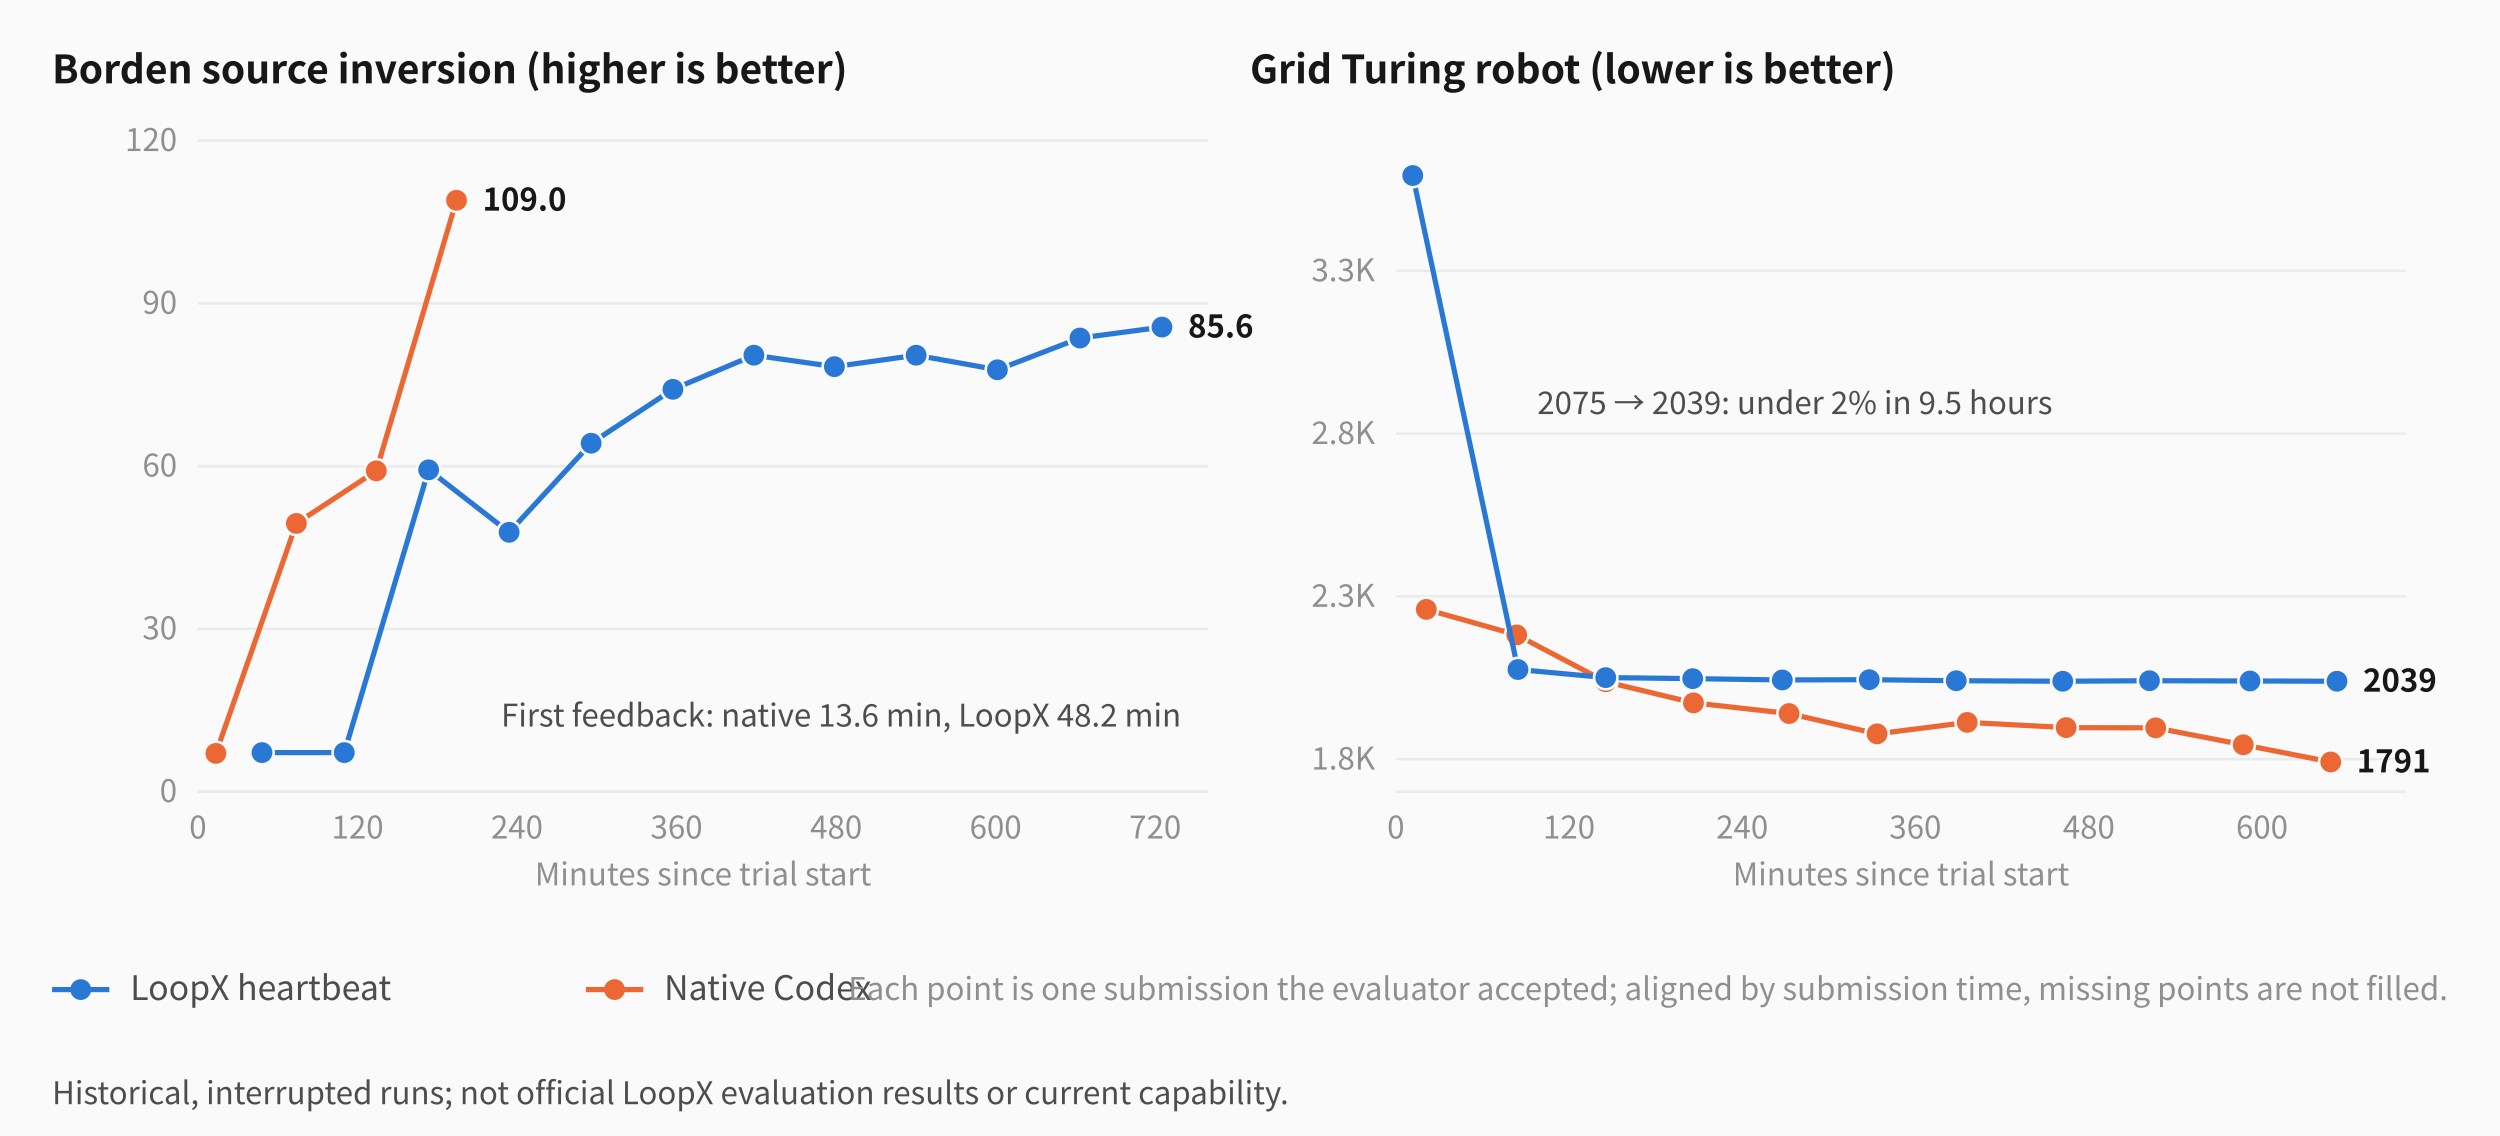
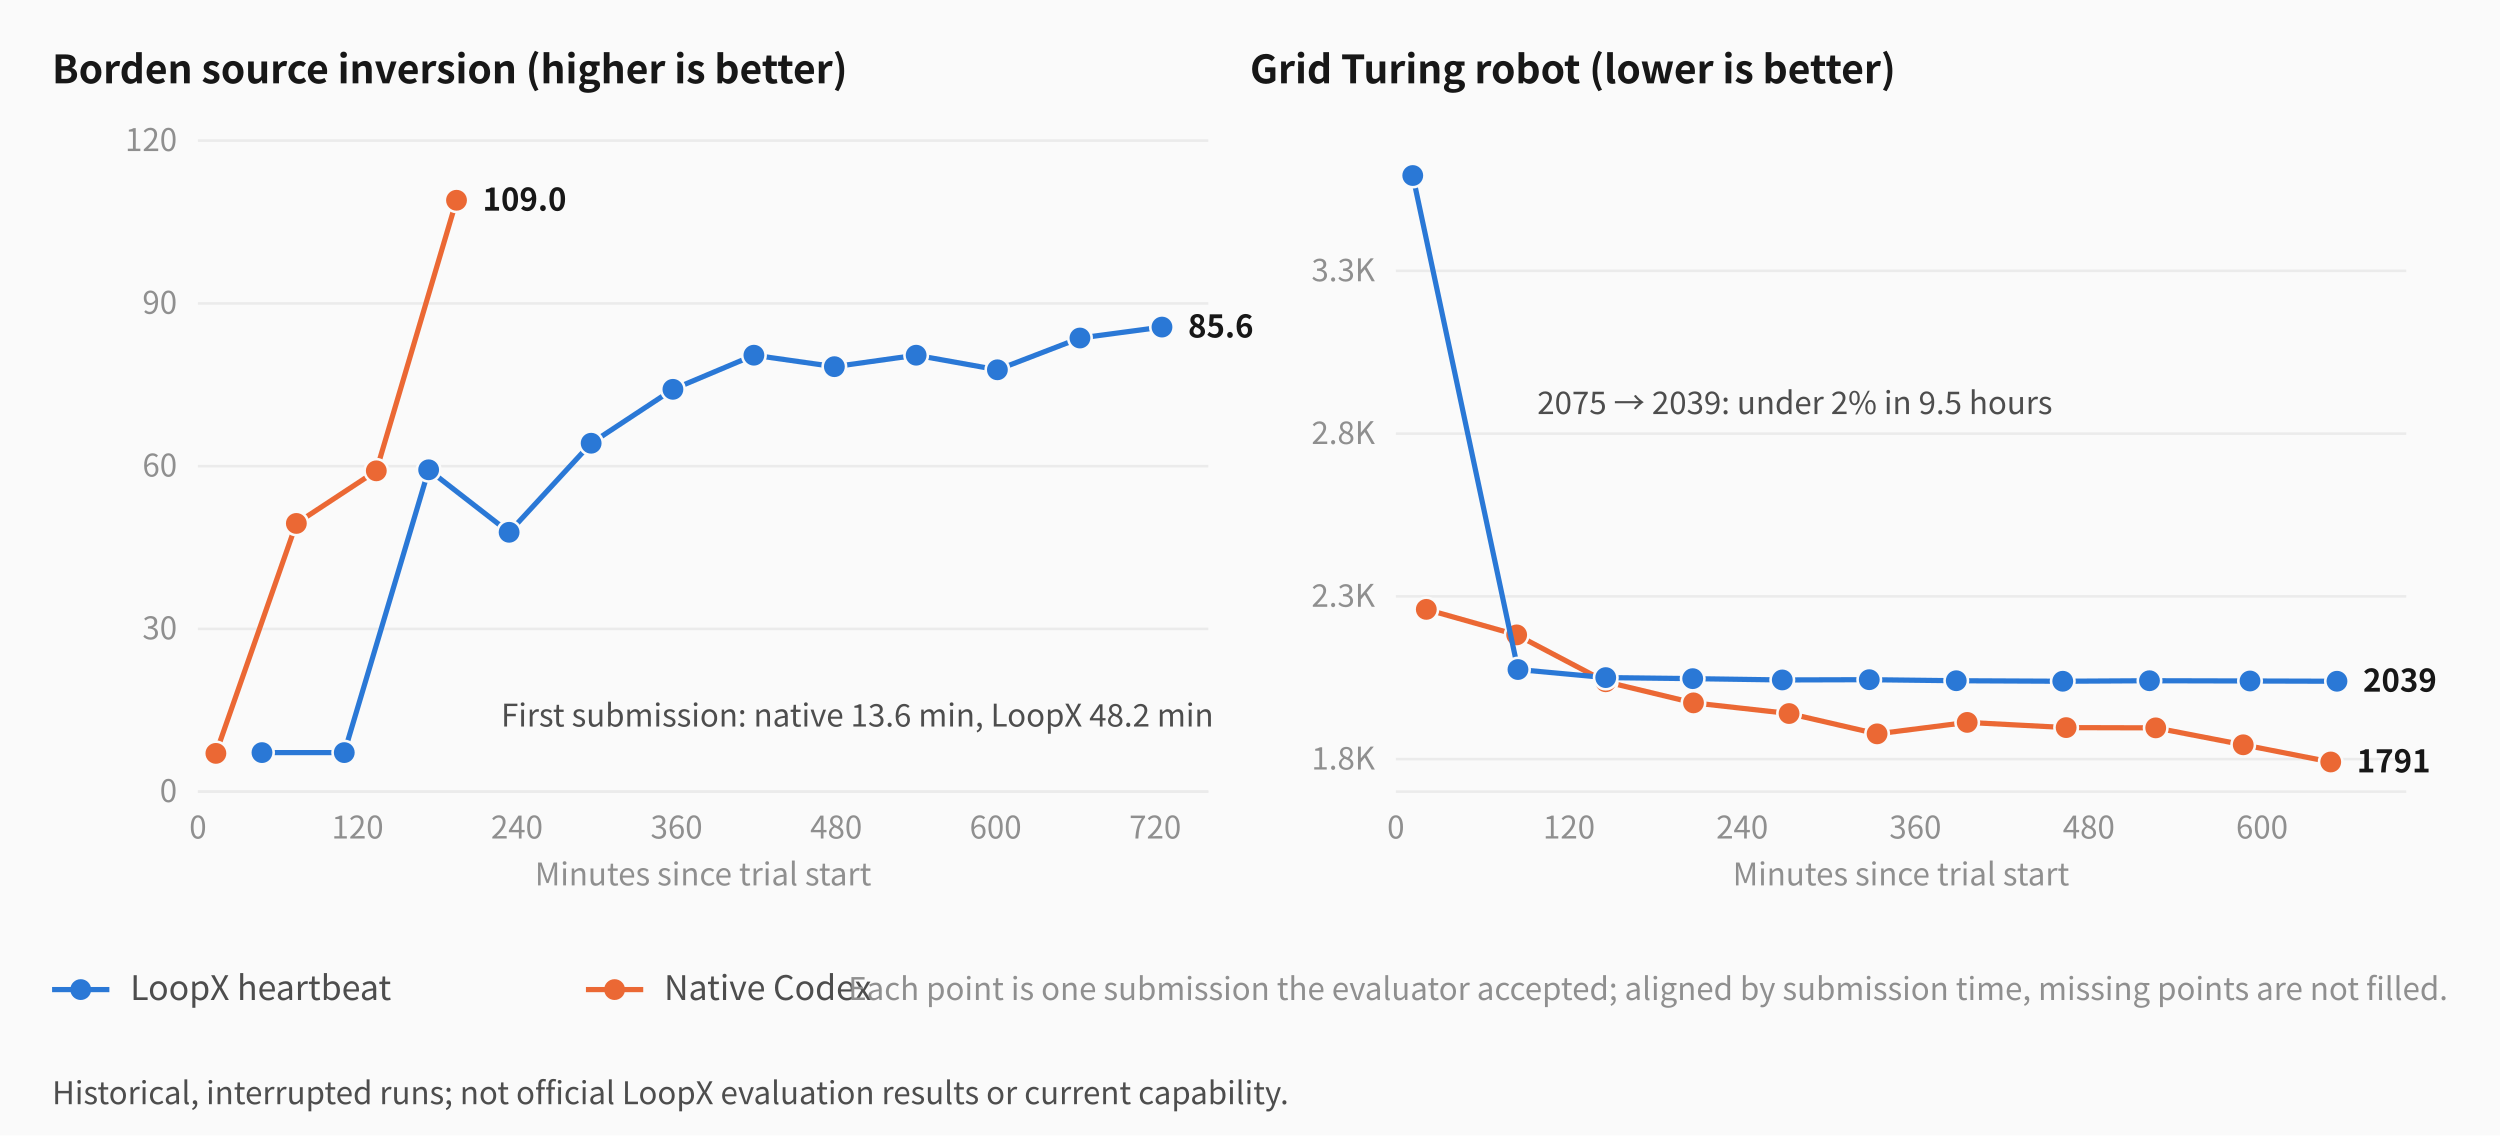
<svg xmlns="http://www.w3.org/2000/svg" viewBox="0 0 960 436" width="960" height="436" role="img" aria-labelledby="t d" font-family="Geist,-apple-system,BlinkMacSystemFont,&quot;Segoe UI&quot;,&quot;PingFang SC&quot;,&quot;Noto Sans CJK SC&quot;,sans-serif">
  <rect width="960" height="436" fill="#fafafa" />
  <text x="20" y="32" fill="#171717" font-size="15" font-weight="600">Borden source inversion (higher is better)</text>
  <line x1="76" x2="464" y1="304.0" y2="304.0" stroke="#ebebeb" stroke-width="1" />
  <text x="68" y="308.0" fill="#8f8f8f" font-size="12" text-anchor="end">0</text>
  <line x1="76" x2="464" y1="241.5" y2="241.5" stroke="#ebebeb" stroke-width="1" />
  <text x="68" y="245.5" fill="#8f8f8f" font-size="12" text-anchor="end">30</text>
  <line x1="76" x2="464" y1="179.0" y2="179.0" stroke="#ebebeb" stroke-width="1" />
  <text x="68" y="183.0" fill="#8f8f8f" font-size="12" text-anchor="end">60</text>
  <line x1="76" x2="464" y1="116.5" y2="116.5" stroke="#ebebeb" stroke-width="1" />
  <text x="68" y="120.5" fill="#8f8f8f" font-size="12" text-anchor="end">90</text>
  <line x1="76" x2="464" y1="54.0" y2="54.0" stroke="#ebebeb" stroke-width="1" />
  <text x="68" y="58.0" fill="#8f8f8f" font-size="12" text-anchor="end">120</text>
  <text x="76.0" y="322" fill="#8f8f8f" font-size="12" text-anchor="middle">0</text>
  <text x="137.3" y="322" fill="#8f8f8f" font-size="12" text-anchor="middle">120</text>
  <text x="198.5" y="322" fill="#8f8f8f" font-size="12" text-anchor="middle">240</text>
  <text x="259.8" y="322" fill="#8f8f8f" font-size="12" text-anchor="middle">360</text>
  <text x="321.1" y="322" fill="#8f8f8f" font-size="12" text-anchor="middle">480</text>
  <text x="382.3" y="322" fill="#8f8f8f" font-size="12" text-anchor="middle">600</text>
  <text x="443.6" y="322" fill="#8f8f8f" font-size="12" text-anchor="middle">720</text>
  <line x1="76" x2="464" y1="304" y2="304" stroke="#ebebeb" stroke-width="1" />
  <path d="M82.9,289.3 L113.8,201.0 L144.5,180.8 L175.3,76.9" fill="none" stroke="#eb6834" stroke-width="2" stroke-linejoin="round" stroke-linecap="round" />
  <circle cx="82.9" cy="289.3" r="5" fill="#fafafa" />
  <circle cx="82.9" cy="289.3" r="4" fill="#eb6834" />
  <circle cx="113.8" cy="201.0" r="5" fill="#fafafa" />
  <circle cx="113.8" cy="201.0" r="4" fill="#eb6834" />
  <circle cx="144.5" cy="180.8" r="5" fill="#fafafa" />
  <circle cx="144.5" cy="180.8" r="4" fill="#eb6834" />
  <circle cx="175.3" cy="76.9" r="5" fill="#fafafa" />
  <circle cx="175.3" cy="76.9" r="4" fill="#eb6834" />
  <text x="185.3" y="80.9" fill="#171717" font-size="12" font-weight="600">109.0</text>
  <path d="M100.6,289.0 L132.2,289.0 L164.6,180.4 L195.5,204.4 L227.0,170.2 L258.4,149.5 L289.5,136.4 L320.4,140.8 L351.8,136.4 L383.0,142.0 L414.7,129.8 L446.2,125.6" fill="none" stroke="#2a78d6" stroke-width="2" stroke-linejoin="round" stroke-linecap="round" />
  <circle cx="100.6" cy="289.0" r="5" fill="#fafafa" />
  <circle cx="100.6" cy="289.0" r="4" fill="#2a78d6" />
  <circle cx="132.2" cy="289.0" r="5" fill="#fafafa" />
  <circle cx="132.2" cy="289.0" r="4" fill="#2a78d6" />
  <circle cx="164.6" cy="180.4" r="5" fill="#fafafa" />
  <circle cx="164.6" cy="180.4" r="4" fill="#2a78d6" />
  <circle cx="195.5" cy="204.4" r="5" fill="#fafafa" />
  <circle cx="195.5" cy="204.4" r="4" fill="#2a78d6" />
  <circle cx="227.0" cy="170.2" r="5" fill="#fafafa" />
  <circle cx="227.0" cy="170.2" r="4" fill="#2a78d6" />
  <circle cx="258.4" cy="149.5" r="5" fill="#fafafa" />
  <circle cx="258.4" cy="149.5" r="4" fill="#2a78d6" />
  <circle cx="289.5" cy="136.4" r="5" fill="#fafafa" />
  <circle cx="289.5" cy="136.4" r="4" fill="#2a78d6" />
  <circle cx="320.4" cy="140.8" r="5" fill="#fafafa" />
  <circle cx="320.4" cy="140.8" r="4" fill="#2a78d6" />
  <circle cx="351.8" cy="136.4" r="5" fill="#fafafa" />
  <circle cx="351.8" cy="136.4" r="4" fill="#2a78d6" />
  <circle cx="383.0" cy="142.0" r="5" fill="#fafafa" />
  <circle cx="383.0" cy="142.0" r="4" fill="#2a78d6" />
  <circle cx="414.7" cy="129.8" r="5" fill="#fafafa" />
  <circle cx="414.7" cy="129.8" r="4" fill="#2a78d6" />
  <circle cx="446.2" cy="125.6" r="5" fill="#fafafa" />
  <circle cx="446.2" cy="125.6" r="4" fill="#2a78d6" />
  <text x="456.2" y="129.6" fill="#171717" font-size="12" font-weight="600">85.6</text>
  <text x="270.0" y="340" fill="#8f8f8f" font-size="12" text-anchor="middle">Minutes since trial start</text>
-   <text x="192.4" y="279.0" fill="#4d4d4d" font-size="12">First feedback: native 13.6 min, LoopX 48.2 min</text>
+   <text x="192.4" y="279.0" fill="#4d4d4d" font-size="12">First submission: native 13.6 min, LoopX 48.2 min</text>
  <text x="480" y="32" fill="#171717" font-size="15" font-weight="600">Grid Turing robot (lower is better)</text>
  <line x1="536" x2="924" y1="291.5" y2="291.5" stroke="#ebebeb" stroke-width="1" />
  <text x="528" y="295.5" fill="#8f8f8f" font-size="12" text-anchor="end">1.8K</text>
  <line x1="536" x2="924" y1="229.0" y2="229.0" stroke="#ebebeb" stroke-width="1" />
  <text x="528" y="233.0" fill="#8f8f8f" font-size="12" text-anchor="end">2.3K</text>
  <line x1="536" x2="924" y1="166.5" y2="166.5" stroke="#ebebeb" stroke-width="1" />
  <text x="528" y="170.5" fill="#8f8f8f" font-size="12" text-anchor="end">2.8K</text>
  <line x1="536" x2="924" y1="104.0" y2="104.0" stroke="#ebebeb" stroke-width="1" />
  <text x="528" y="108.0" fill="#8f8f8f" font-size="12" text-anchor="end">3.3K</text>
  <text x="536.0" y="322" fill="#8f8f8f" font-size="12" text-anchor="middle">0</text>
  <text x="602.5" y="322" fill="#8f8f8f" font-size="12" text-anchor="middle">120</text>
  <text x="669.0" y="322" fill="#8f8f8f" font-size="12" text-anchor="middle">240</text>
  <text x="735.5" y="322" fill="#8f8f8f" font-size="12" text-anchor="middle">360</text>
  <text x="802.1" y="322" fill="#8f8f8f" font-size="12" text-anchor="middle">480</text>
  <text x="868.6" y="322" fill="#8f8f8f" font-size="12" text-anchor="middle">600</text>
  <line x1="536" x2="924" y1="304" y2="304" stroke="#ebebeb" stroke-width="1" />
  <path d="M547.7,234.0 L582.4,243.8 L616.6,261.8 L650.3,269.9 L687.0,274.0 L720.8,281.8 L755.4,277.4 L793.4,279.4 L827.8,279.5 L861.4,286.0 L895.0,292.6" fill="none" stroke="#eb6834" stroke-width="2" stroke-linejoin="round" stroke-linecap="round" />
  <circle cx="547.7" cy="234.0" r="5" fill="#fafafa" />
  <circle cx="547.7" cy="234.0" r="4" fill="#eb6834" />
  <circle cx="582.4" cy="243.8" r="5" fill="#fafafa" />
  <circle cx="582.4" cy="243.8" r="4" fill="#eb6834" />
  <circle cx="616.6" cy="261.8" r="5" fill="#fafafa" />
  <circle cx="616.6" cy="261.8" r="4" fill="#eb6834" />
  <circle cx="650.3" cy="269.9" r="5" fill="#fafafa" />
  <circle cx="650.3" cy="269.9" r="4" fill="#eb6834" />
  <circle cx="687.0" cy="274.0" r="5" fill="#fafafa" />
  <circle cx="687.0" cy="274.0" r="4" fill="#eb6834" />
  <circle cx="720.8" cy="281.8" r="5" fill="#fafafa" />
  <circle cx="720.8" cy="281.8" r="4" fill="#eb6834" />
  <circle cx="755.4" cy="277.4" r="5" fill="#fafafa" />
  <circle cx="755.4" cy="277.4" r="4" fill="#eb6834" />
  <circle cx="793.4" cy="279.4" r="5" fill="#fafafa" />
  <circle cx="793.4" cy="279.4" r="4" fill="#eb6834" />
  <circle cx="827.8" cy="279.5" r="5" fill="#fafafa" />
  <circle cx="827.8" cy="279.5" r="4" fill="#eb6834" />
  <circle cx="861.4" cy="286.0" r="5" fill="#fafafa" />
  <circle cx="861.4" cy="286.0" r="4" fill="#eb6834" />
  <circle cx="895.0" cy="292.6" r="5" fill="#fafafa" />
  <circle cx="895.0" cy="292.6" r="4" fill="#eb6834" />
  <text x="905.0" y="296.6" fill="#171717" font-size="12" font-weight="600">1791</text>
  <path d="M542.5,67.4 L582.9,257.1 L616.6,260.2 L650.0,260.6 L684.4,261.1 L717.8,261.0 L751.2,261.4 L792.1,261.6 L825.4,261.4 L864.0,261.5 L897.4,261.6" fill="none" stroke="#2a78d6" stroke-width="2" stroke-linejoin="round" stroke-linecap="round" />
  <circle cx="542.5" cy="67.4" r="5" fill="#fafafa" />
  <circle cx="542.5" cy="67.4" r="4" fill="#2a78d6" />
  <circle cx="582.9" cy="257.1" r="5" fill="#fafafa" />
  <circle cx="582.9" cy="257.1" r="4" fill="#2a78d6" />
  <circle cx="616.6" cy="260.2" r="5" fill="#fafafa" />
  <circle cx="616.6" cy="260.2" r="4" fill="#2a78d6" />
  <circle cx="650.0" cy="260.6" r="5" fill="#fafafa" />
  <circle cx="650.0" cy="260.6" r="4" fill="#2a78d6" />
  <circle cx="684.4" cy="261.1" r="5" fill="#fafafa" />
  <circle cx="684.4" cy="261.1" r="4" fill="#2a78d6" />
  <circle cx="717.8" cy="261.0" r="5" fill="#fafafa" />
  <circle cx="717.8" cy="261.0" r="4" fill="#2a78d6" />
  <circle cx="751.2" cy="261.4" r="5" fill="#fafafa" />
  <circle cx="751.2" cy="261.4" r="4" fill="#2a78d6" />
  <circle cx="792.1" cy="261.6" r="5" fill="#fafafa" />
  <circle cx="792.1" cy="261.6" r="4" fill="#2a78d6" />
  <circle cx="825.4" cy="261.4" r="5" fill="#fafafa" />
  <circle cx="825.4" cy="261.4" r="4" fill="#2a78d6" />
  <circle cx="864.0" cy="261.5" r="5" fill="#fafafa" />
  <circle cx="864.0" cy="261.5" r="4" fill="#2a78d6" />
  <circle cx="897.4" cy="261.6" r="5" fill="#fafafa" />
  <circle cx="897.4" cy="261.6" r="4" fill="#2a78d6" />
  <text x="907.4" y="265.6" fill="#171717" font-size="12" font-weight="600">2039</text>
  <text x="730.0" y="340" fill="#8f8f8f" font-size="12" text-anchor="middle">Minutes since trial start</text>
  <text x="590.3" y="159.0" fill="#4d4d4d" font-size="12">2075 → 2039: under 2% in 9.5 hours</text>
  <line x1="20" x2="42" y1="380" y2="380" stroke="#2a78d6" stroke-width="2" />
  <circle cx="31" cy="380" r="4" fill="#2a78d6" />
  <text x="50" y="384" fill="#4d4d4d" font-size="13">LoopX heartbeat</text>
  <line x1="225" x2="247" y1="380" y2="380" stroke="#eb6834" stroke-width="2" />
  <circle cx="236" cy="380" r="4" fill="#eb6834" />
  <text x="255" y="384" fill="#4d4d4d" font-size="13">Native Codex</text>
  <text x="940" y="384" fill="#8f8f8f" font-size="12" text-anchor="end">Each point is one submission the evaluator accepted; aligned by submission time, missing points are not filled.</text>
  <text x="20" y="424" fill="#4d4d4d" font-size="12">Historical, interrupted runs; not official LoopX evaluation results or current capability.</text>
</svg>
